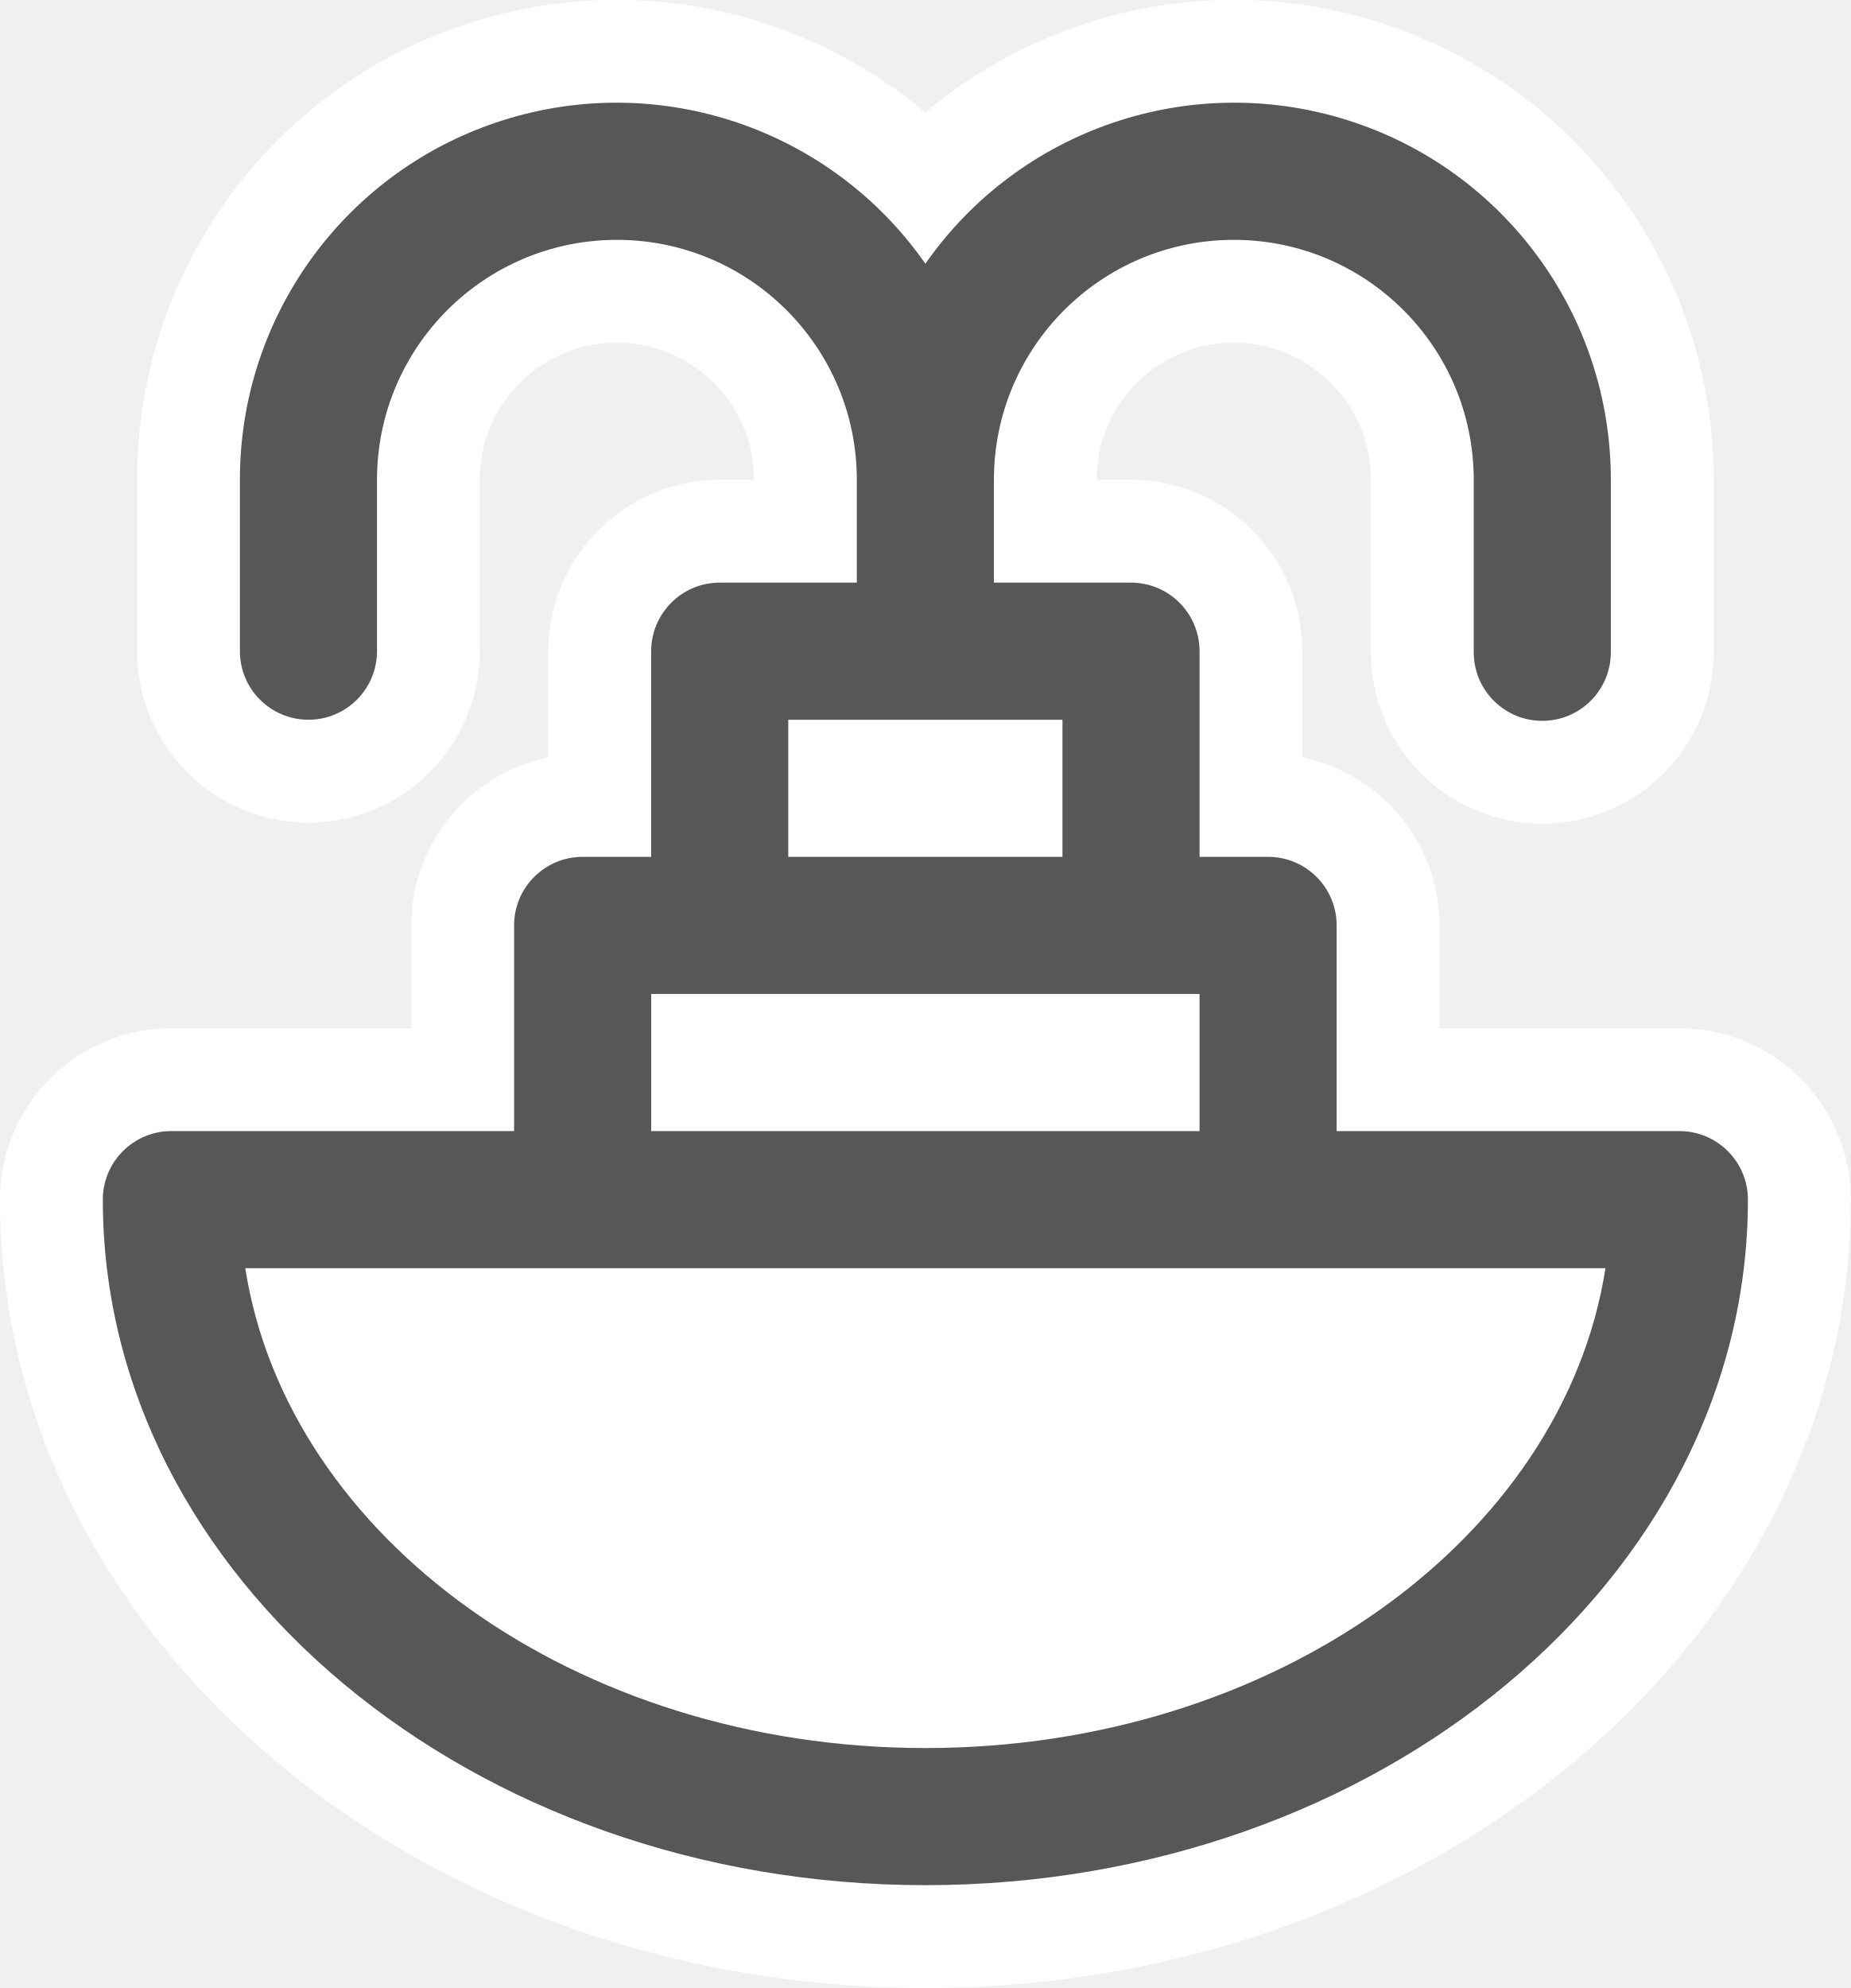
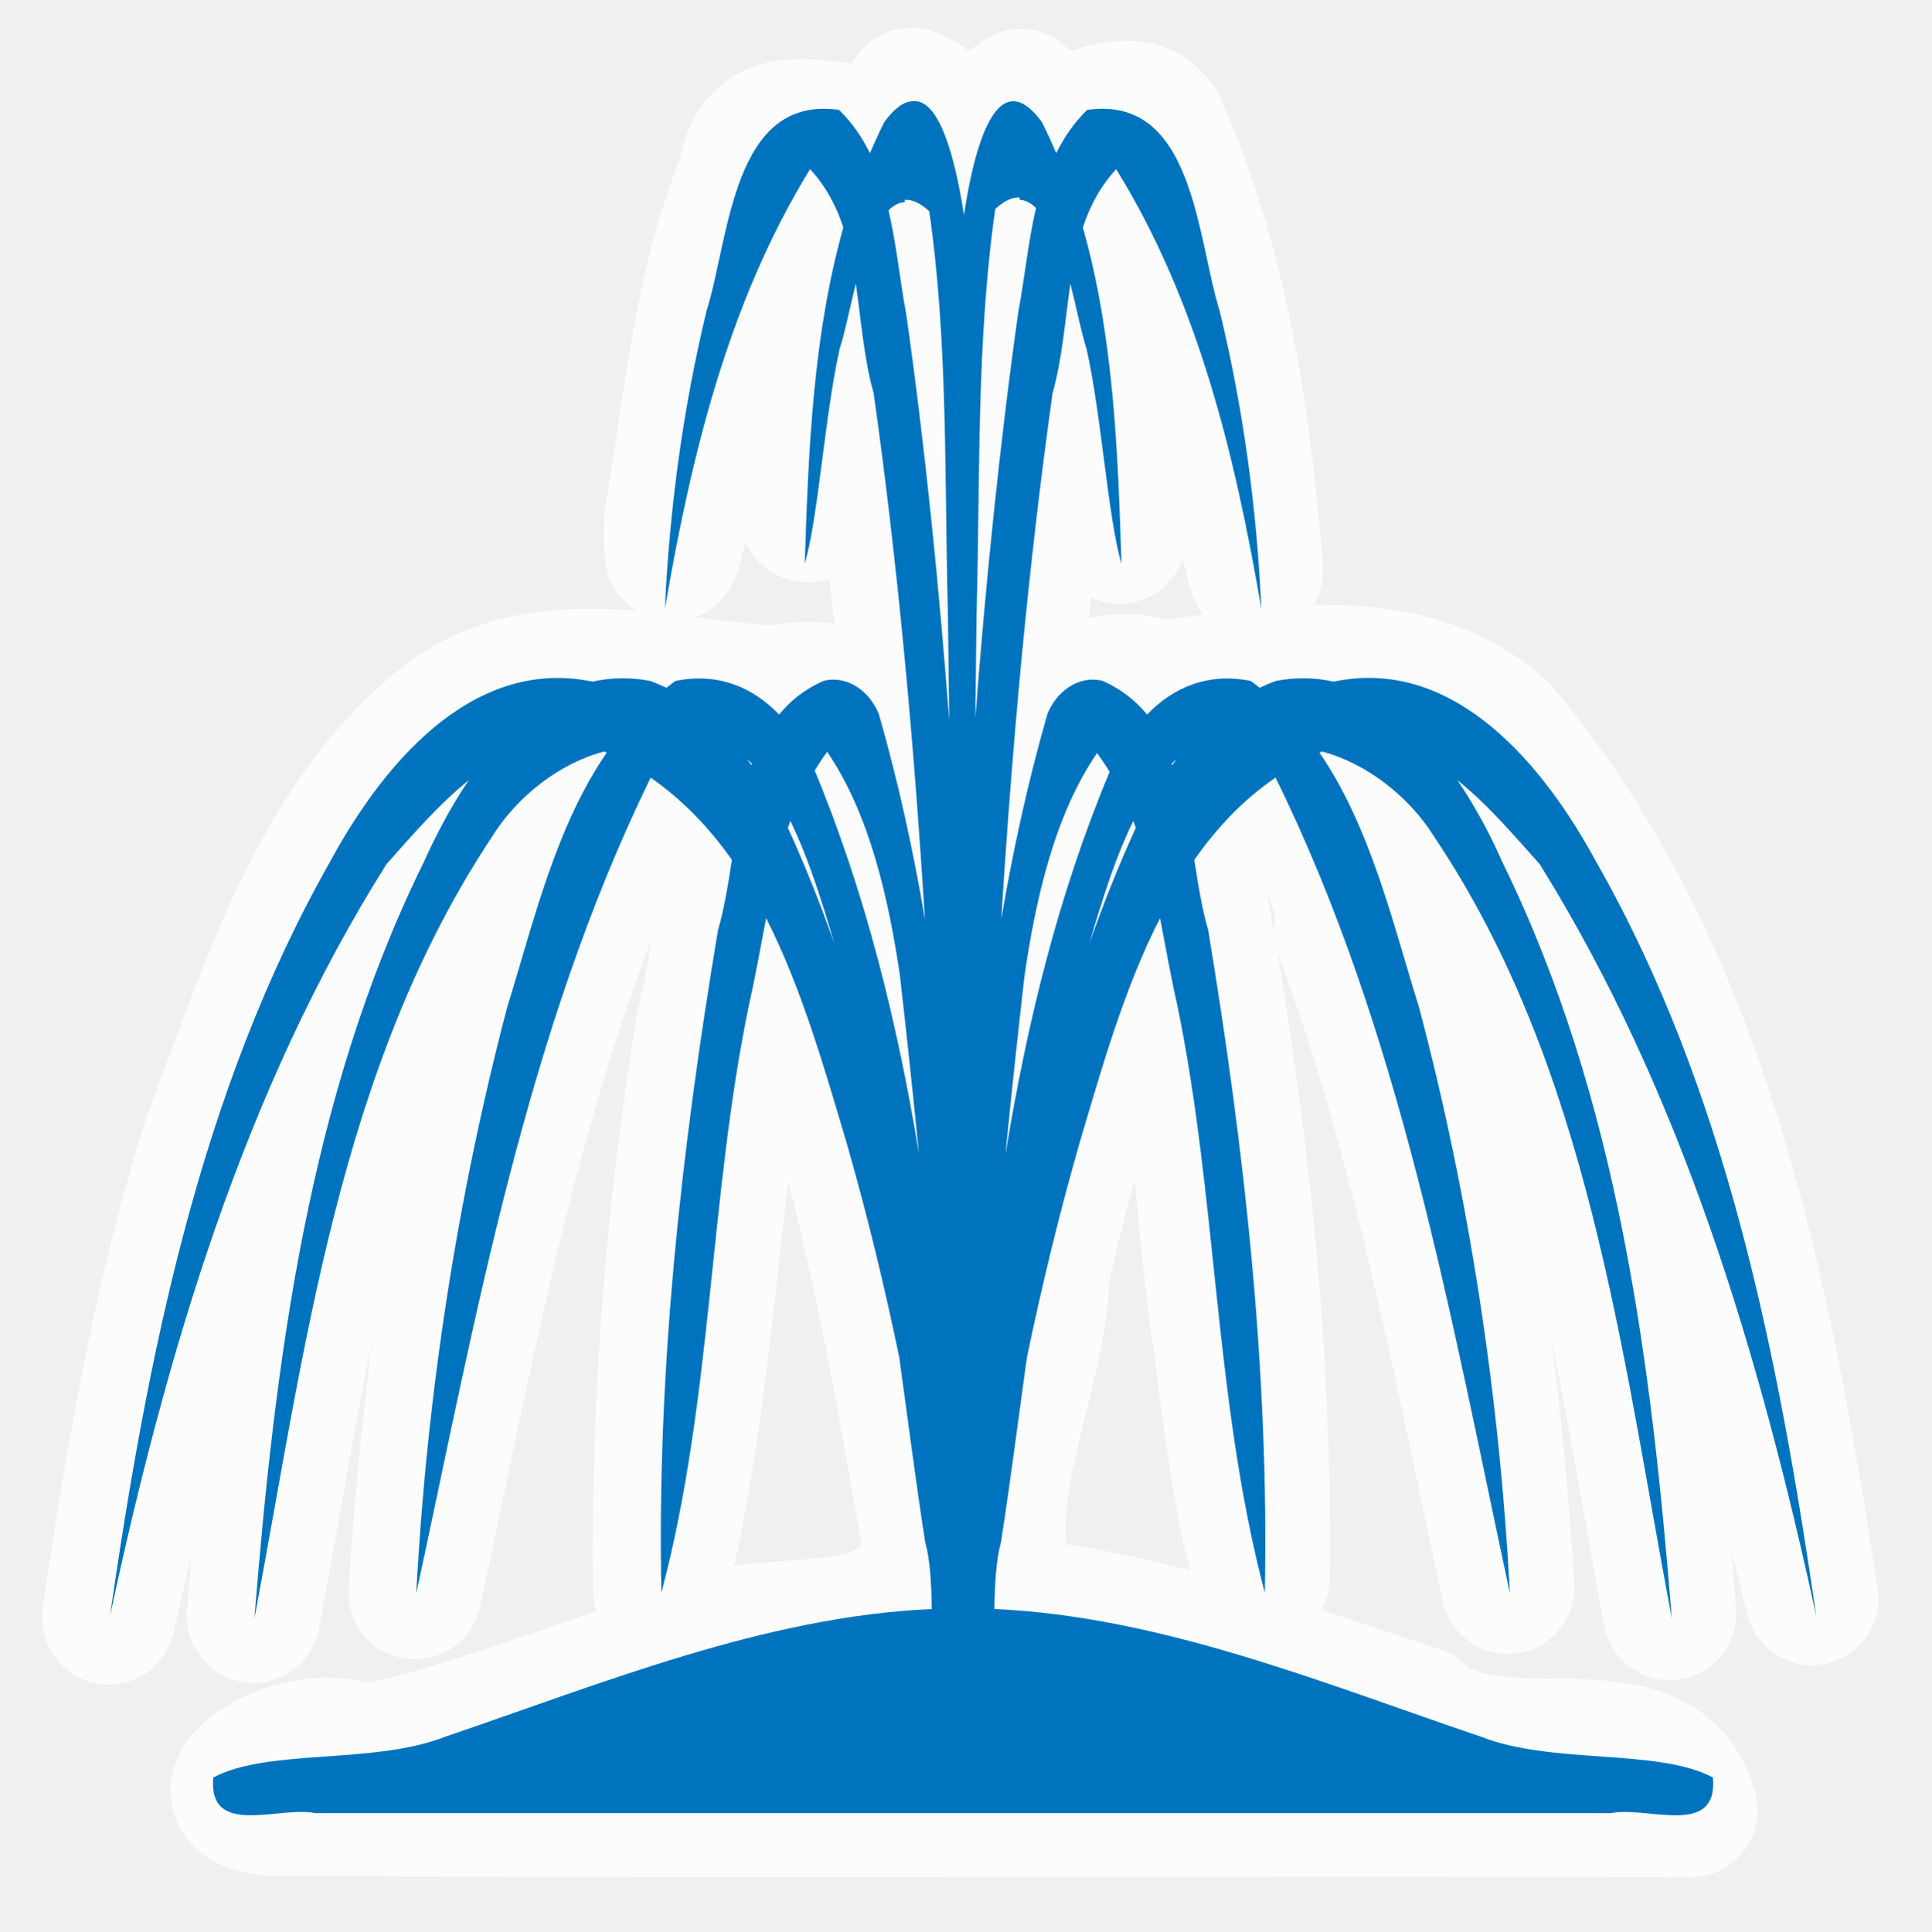
- <svg xmlns="http://www.w3.org/2000/svg" version="1.1" viewBox="0 0 27 28.999" id="svg18" width="27" height="28.999">
-   <defs id="defs22" />
-   <g data-name="BLACK" id="g12" style="fill:#ffffff;fill-opacity:1;stroke:#ffffff;stroke-width:3;stroke-miterlimit:4;stroke-dasharray:none;stroke-opacity:1" transform="translate(-2.5,-1.501113)">
-     <path d="M 27,18 H 22 V 15 A 1,1 0 0 0 21,14 H 20 V 11 A 1,1 0 0 0 19,10 H 17 V 8.5 a 3.5,3.5 0 0 1 7,0 v 2.516 a 1,1 0 0 0 2,0 V 8.5 A 5.495,5.495 0 0 0 16,5.348 5.495,5.495 0 0 0 6,8.5 V 11 a 1,1 0 0 0 2,0 V 8.5 a 3.5,3.5 0 0 1 7,0 V 10 h -2 a 1,1 0 0 0 -1,1 v 3 h -1 a 1,1 0 0 0 -1,1 v 3 H 5 a 1,1 0 0 0 -1,1 c 0,5.514 5.383,10 12,10 6.617,0 12,-4.486 12,-10 A 1,1 0 0 0 27,18 Z M 14,12 h 4 v 2 h -4 z m -2,4 h 8 v 2 h -8 z m 4,11 C 10.909,27 6.695,23.94 6.078,20 H 25.922 C 25.305,23.94 21.091,27 16,27 Z" id="path10" style="fill:#ffffff;fill-opacity:1;stroke:#ffffff;stroke-width:3;stroke-miterlimit:4;stroke-dasharray:none;stroke-opacity:1" />
-   </g>
-   <g data-name="BLACK" id="g12-1" style="fill:#318b39;fill-opacity:1" transform="translate(-2.5,-1.501113)">
-     <path d="M 27,18 H 22 V 15 A 1,1 0 0 0 21,14 H 20 V 11 A 1,1 0 0 0 19,10 H 17 V 8.5 a 3.5,3.5 0 0 1 7,0 v 2.516 a 1,1 0 0 0 2,0 V 8.5 A 5.495,5.495 0 0 0 16,5.348 5.495,5.495 0 0 0 6,8.5 V 11 a 1,1 0 0 0 2,0 V 8.5 a 3.5,3.5 0 0 1 7,0 V 10 h -2 a 1,1 0 0 0 -1,1 v 3 h -1 a 1,1 0 0 0 -1,1 v 3 H 5 a 1,1 0 0 0 -1,1 c 0,5.514 5.383,10 12,10 6.617,0 12,-4.486 12,-10 A 1,1 0 0 0 27,18 Z M 14,12 h 4 v 2 h -4 z m -2,4 h 8 v 2 h -8 z m 4,11 C 10.909,27 6.695,23.94 6.078,20 H 25.922 C 25.305,23.94 21.091,27 16,27 Z" id="path10-5" style="fill:#575757;fill-opacity:1" />
-   </g>
-   <path style="opacity:1;fill:#ffffff;fill-opacity:1;stroke:#ffffff;stroke-width:0.169;stroke-linecap:square;stroke-miterlimit:4;stroke-dasharray:none;stroke-opacity:1" d="M 12.203,24.39 C 9.826,24.082 7.646,23.037 6.263,21.543 5.751,20.99 5.277,20.303 5.076,19.822 L 4.955,19.533 h 8.568 8.568 l -0.314,0.572 c -1.222,2.225 -3.634,3.755 -6.65,4.219 -0.733,0.113 -2.293,0.148 -2.924,0.066 z" id="path815" />
+ <svg xmlns="http://www.w3.org/2000/svg" width="580" height="580" version="1.1">
+   <path d="m274 30.4c-10.6 22.2-45.7-9.24-50.5 23-13.4 32.5-16.1 68.1-22 102-1.32 34.8 6.55-22.1 11.1-32.3 7.11-25.2 16.8-49.9 30.6-72.3 20.4 32.4-8.59 69.1-0.975 104 6.09 2.98 4.96-41.9 11.4-55.4 10.5-12.1 6.88 27.7 10.8 35.1 6.34 46.9 10.4 94 13.3 141-6.89-26.3-2.88-77-44.6-67.6-33.3-1.43-71.8-14.9-101 9-37.5 30.6-51.6 79.4-68.5 123-15.3 47.3-23.8 96.4-31 146 18.9-82.9 41-168 92.7-238 22.6-16.1-13.6 32.3-13.4 45.5-22.7 61.5-30.8 127-35.8 192 16.2-85.3 26-178 82-248 16-17.5 27.1-2.47 11.7 11.9-28.8 72.8-40 151-45.2 229 17.9-83 32.7-168 70.4-245 30.3 13 21.4 50.3 15.8 75.7-9.06 55.9-13.5 113-12.7 169 16.8-66.6 15.3-136 31.5-203 27.6 59.5 38.3 125 49.4 189-5.41 35.9-52 16.7-74.9 32.7-31.7 9.92-62.5 22.8-95.1 29.6-20.6-11-61.2 18.5-20.2 17.1 140 0.841 279-0.102 419 0.398-9.15-34.3-58.7-8.03-81.8-29.5-39.9-13.1-79.8-28.2-122-32.4-12.6-32.8 8.47-66.1 9.15-99.3 7.78-35.4 18.6-70.1 32.6-104 15.9 39.7 13.8 83.5 20.7 125 2.39 21.3 7.9 61.1 12.9 70.3 0.889-72.8-7.5-145-21.3-217 12.4-36.4 48-2.36 44.6 22.8 23.6 63.9 35.9 131 50.2 197-5.38-84.2-18.6-169-52.6-247 29.6 0.766 38.6 36.5 51.1 57.9 28.9 61.8 37.5 130 50.1 197-6.77-86.5-18.8-176-64.4-252 49.7 45.1 67.4 113 88.4 174 6.81 21.3 16.5 65.9 18.7 73.5-14.1-91.2-32-188-93.2-261-27.9-25.1-68.2-17-102-12.7-32.7-10.7-47 25.1-45.8 51.3-6.05 18.1 0.518-26 0.222-33.9 3.88-46.8 9.4-93.6 17.2-140 8.68 22.8 8.83 65.7 15.7 77.5 3.92-35.5-16.6-70.9-4.75-106 28.4 18.5 27.2 57.4 38.7 86.1 2.97 14.2 9.79 50.5 5.98 17-3.85-41.3-11-83-28.1-121-10.9-16.1-34.8 12.3-41.6-8.69-11.5 7.17-21.8 37.2-24.6 6.74-1.77-3.24-4.61-6.09-8.23-7.16zm-2.25 29.6c21.4 30.9 6.3 69.6 12.5 104 0.091 10.6 1.78 65.6-0.759 33.3-3.8-45.2-8.41-90.3-16.7-135 1.43-1.27 3.04-2.03 4.89-2.46zm34.5 0c6.35 36.4-10.5 71.8-9.25 108-1.17 9.55-3.3 44.4-3.85 38.5 0.979-47.8-0.535-95.8 5.76-143 2.18-1.86 4.53-2.94 7.34-3.46zm-57.7 166c22.7 35.9 22.5 79.7 27.4 120-6.47-39.1-15.9-78-31.3-115 1.23-1.99 2.53-3.92 3.9-5.81zm80.8 0c-0.454 37.3-23.7 69.7-25 107-2.38 0.868 3.03-36.7 4.83-49.9 3.33-20 9.07-40.1 20.2-57.3zm-105 2c4.32-0.281-1.95 4.8 0 0zm129 0c1.97 4.81-4.33-0.258 0 0zm-116 18.5c6.75 12 13 38.2 3.05 11-1.85-3.33-3.72-7.07-3.05-11zm103 0c-1.43 12.7-15.9 39-5.2 12.2 1.56-4.14 3.26-8.22 5.2-12.2z" opacity=".8" stroke="#fff" stroke-linejoin="round" stroke-width="40" />
+   <path d="m274 30.4c-2.45 0.091-5.24 1.94-8.42 6.26-1.54 3.08-2.97 6.2-4.31 9.34-2.33-4.73-5.33-9.13-9.29-13-32.1-4.57-32.9 38.6-39.8 60.4-7.06 29.3-11.1 59.3-12.5 89.4 7.86-45.6 18.9-91.8 43.6-132 4.79 5.17 7.88 11.1 10 17.5-9.18 32.6-10.5 67.5-11.6 101 4.08-13.8 5.99-44.5 10.5-64.6 1.41-4.14 2.9-11.7 4.84-19.5 1.64 11.1 2.41 22.5 5.36 32.9 7.38 52.3 12.1 105 15.4 158-3.51-20.7-7.98-41.2-13.8-61.5-2.51-6.64-9.27-12-16.7-10.1-5.6 2.48-9.92 5.95-13.3 10.1-7.82-8.18-18.3-12.7-31.1-10.1h-0.01c-0.93 0.67-1.83 1.35-2.72 2.05-1.58-0.76-3.2-1.44-4.87-2.05-6.15-1.17-11.9-1-17.3 0.21-0.36-0.07-0.73-0.14-1.09-0.21-35.9-6.72-62.4 26-77.6 54-39.4 69.4-55 149-66.3 227 16.9-78.8 40.2-158 83.1-226 7.06-7.92 15.4-17.7 24.7-25.2-5.5 8.08-10 16.8-13.6 24.8-34.7 70.4-44.6 150-50.8 227 15.2-80.2 25-165 71.5-235 7.41-11.9 20.3-22 33.6-25.4 0.24 0.11 0.48 0.22 0.72 0.34-15.4 22.4-22 51-29.9 76.5-15.1 57.5-24.2 117-27.3 176 17.9-82.9 32.8-168 70.4-245 9.73 6.77 17.7 15.2 24.4 24.7-1.15 7.42-2.3 14.7-4.18 21.1-11 65.8-18.4 132-17 199 15.4-58.1 14.3-119 26.4-177 1.89-8.31 3.38-17 5.06-25.6 10.8 21.3 17.6 45.5 24.2 67.6 6.09 21.2 11.3 42.7 15.8 64.4 2.57 18.6 4.92 37.1 7.75 55.3 1.53 5.53 1.88 12.6 2 20.2-50.2 2.22-98.8 22.3-146 38.3-21.6 8.54-53.1 3.44-69.8 12.3-1.56 18.2 19.8 8.45 30.7 10.7h389c10.9-2.25 32.3 7.53 30.7-10.7-16.6-8.86-48.2-3.76-69.8-12.3-47.2-16-95.9-36.1-146-38.3 0.13-7.51 0.47-14.6 2-20.2 2.83-18.2 5.18-36.8 7.76-55.3 4.49-21.6 9.7-43.1 15.8-64.4 6.58-22.1 13.3-46.3 24.2-67.6 1.68 8.64 3.17 17.3 5.06 25.6 12.2 58.7 11.1 119 26.4 177 1.32-66.7-6.1-133-17-199-1.88-6.46-3.03-13.7-4.18-21.1 6.67-9.51 14.6-18 24.4-24.7 37.7 76.6 52.6 162 70.4 245-3.16-59.4-12.2-119-27.3-176-7.96-25.6-14.6-54.2-29.9-76.5 0.24-0.12 0.48-0.23 0.72-0.34 13.2 3.41 26.2 13.5 33.6 25.4 46.6 69.3 56.4 155 71.5 235-6.19-77.3-16.1-156-50.8-227-3.55-8.03-8.07-16.7-13.6-24.8 9.34 7.48 17.6 17.3 24.7 25.2 42.9 68.9 66.2 148 83.1 226-11.4-78.2-26.9-158-66.3-227-15.2-28-41.7-60.8-77.6-54-0.36 0.07-0.73 0.14-1.09 0.21-5.4-1.21-11.2-1.38-17.3-0.21-1.67 0.6-3.29 1.29-4.87 2.05-0.89-0.7-1.79-1.38-2.72-2.05h-0.01c-12.8-2.57-23.3 1.92-31.1 10.1-3.42-4.15-7.74-7.62-13.3-10.1-7.4-1.93-14.2 3.46-16.7 10.1-5.8 20.3-10.3 40.8-13.8 61.5 3.29-52.7 7.99-105 15.4-158 2.95-10.4 3.72-21.8 5.36-32.9 1.95 7.77 3.43 15.3 4.84 19.5 4.52 20.1 6.43 50.8 10.5 64.6-1.06-33.6-2.37-68.5-11.6-101 2.13-6.38 5.23-12.3 10-17.5 24.6 39.7 35.7 85.9 43.6 132-1.35-30.1-5.41-60.1-12.5-89.4-6.87-21.8-7.68-65-39.8-60.4-3.96 3.87-6.96 8.26-9.29 13-1.34-3.15-2.77-6.26-4.31-9.34-14.5-19.7-21 12-23.4 27.9-1.95-12.4-6.29-34.5-15-34.2zm-2.25 29.6c2.17-0.112 4.6 0.92 7.34 3.46 5.71 39.8 4.5 80.5 5.6 121 0.15 10.7 0.28 21.4 0.39 32-3.09-40.9-7.2-81.8-12.9-122-1.89-10.1-2.93-21-5.33-31.3 1.47-1.47 3.09-2.37 4.89-2.46zm34.5 0c1.8 0.093 3.42 0.991 4.89 2.46-2.4 10.4-3.44 21.3-5.33 31.3-5.69 40.7-9.8 81.5-12.9 122 0.11-10.7 0.24-21.4 0.39-32 1.1-40.3-0.11-80.9 5.6-121 2.74-2.54 5.17-3.57 7.34-3.46zm-57.7 166c12.6 18.5 18.3 43.9 21.7 66.8 2.05 17.9 3.96 35.8 5.73 53.6-6.5-39.2-15.9-77.8-31.3-115 1.2-1.99 2.49-3.93 3.9-5.81zm80.8 0c1.41 1.88 2.7 3.82 3.9 5.81-15.4 36.8-24.8 75.4-31.3 115 1.77-17.9 3.68-35.8 5.73-53.7 3.34-23 9.05-48.3 21.7-66.8zm-105 2c0.51 0.43 1 0.89 1.49 1.37-0.05 0.14-0.11 0.28-0.16 0.42-0.44-0.6-0.88-1.2-1.33-1.79zm129 0c-0.45 0.59-0.89 1.19-1.33 1.8-0.05-0.15-0.11-0.29-0.16-0.43 0.49-0.48 0.98-0.94 1.49-1.37zm-116 18.5c4.79 9.81 8.23 20.6 10.6 28.1 0.88 2.86 1.73 5.74 2.57 8.61-4.12-11.7-8.71-23.2-13.9-34.6 0.25-0.71 0.51-1.42 0.77-2.13zm103 0c0.26 0.71 0.52 1.42 0.77 2.13-5.18 11.3-9.77 22.9-13.9 34.6 0.83-2.88 1.68-5.75 2.56-8.61 2.32-7.44 5.76-18.3 10.6-28.1z" fill="#0073be" />
</svg>
